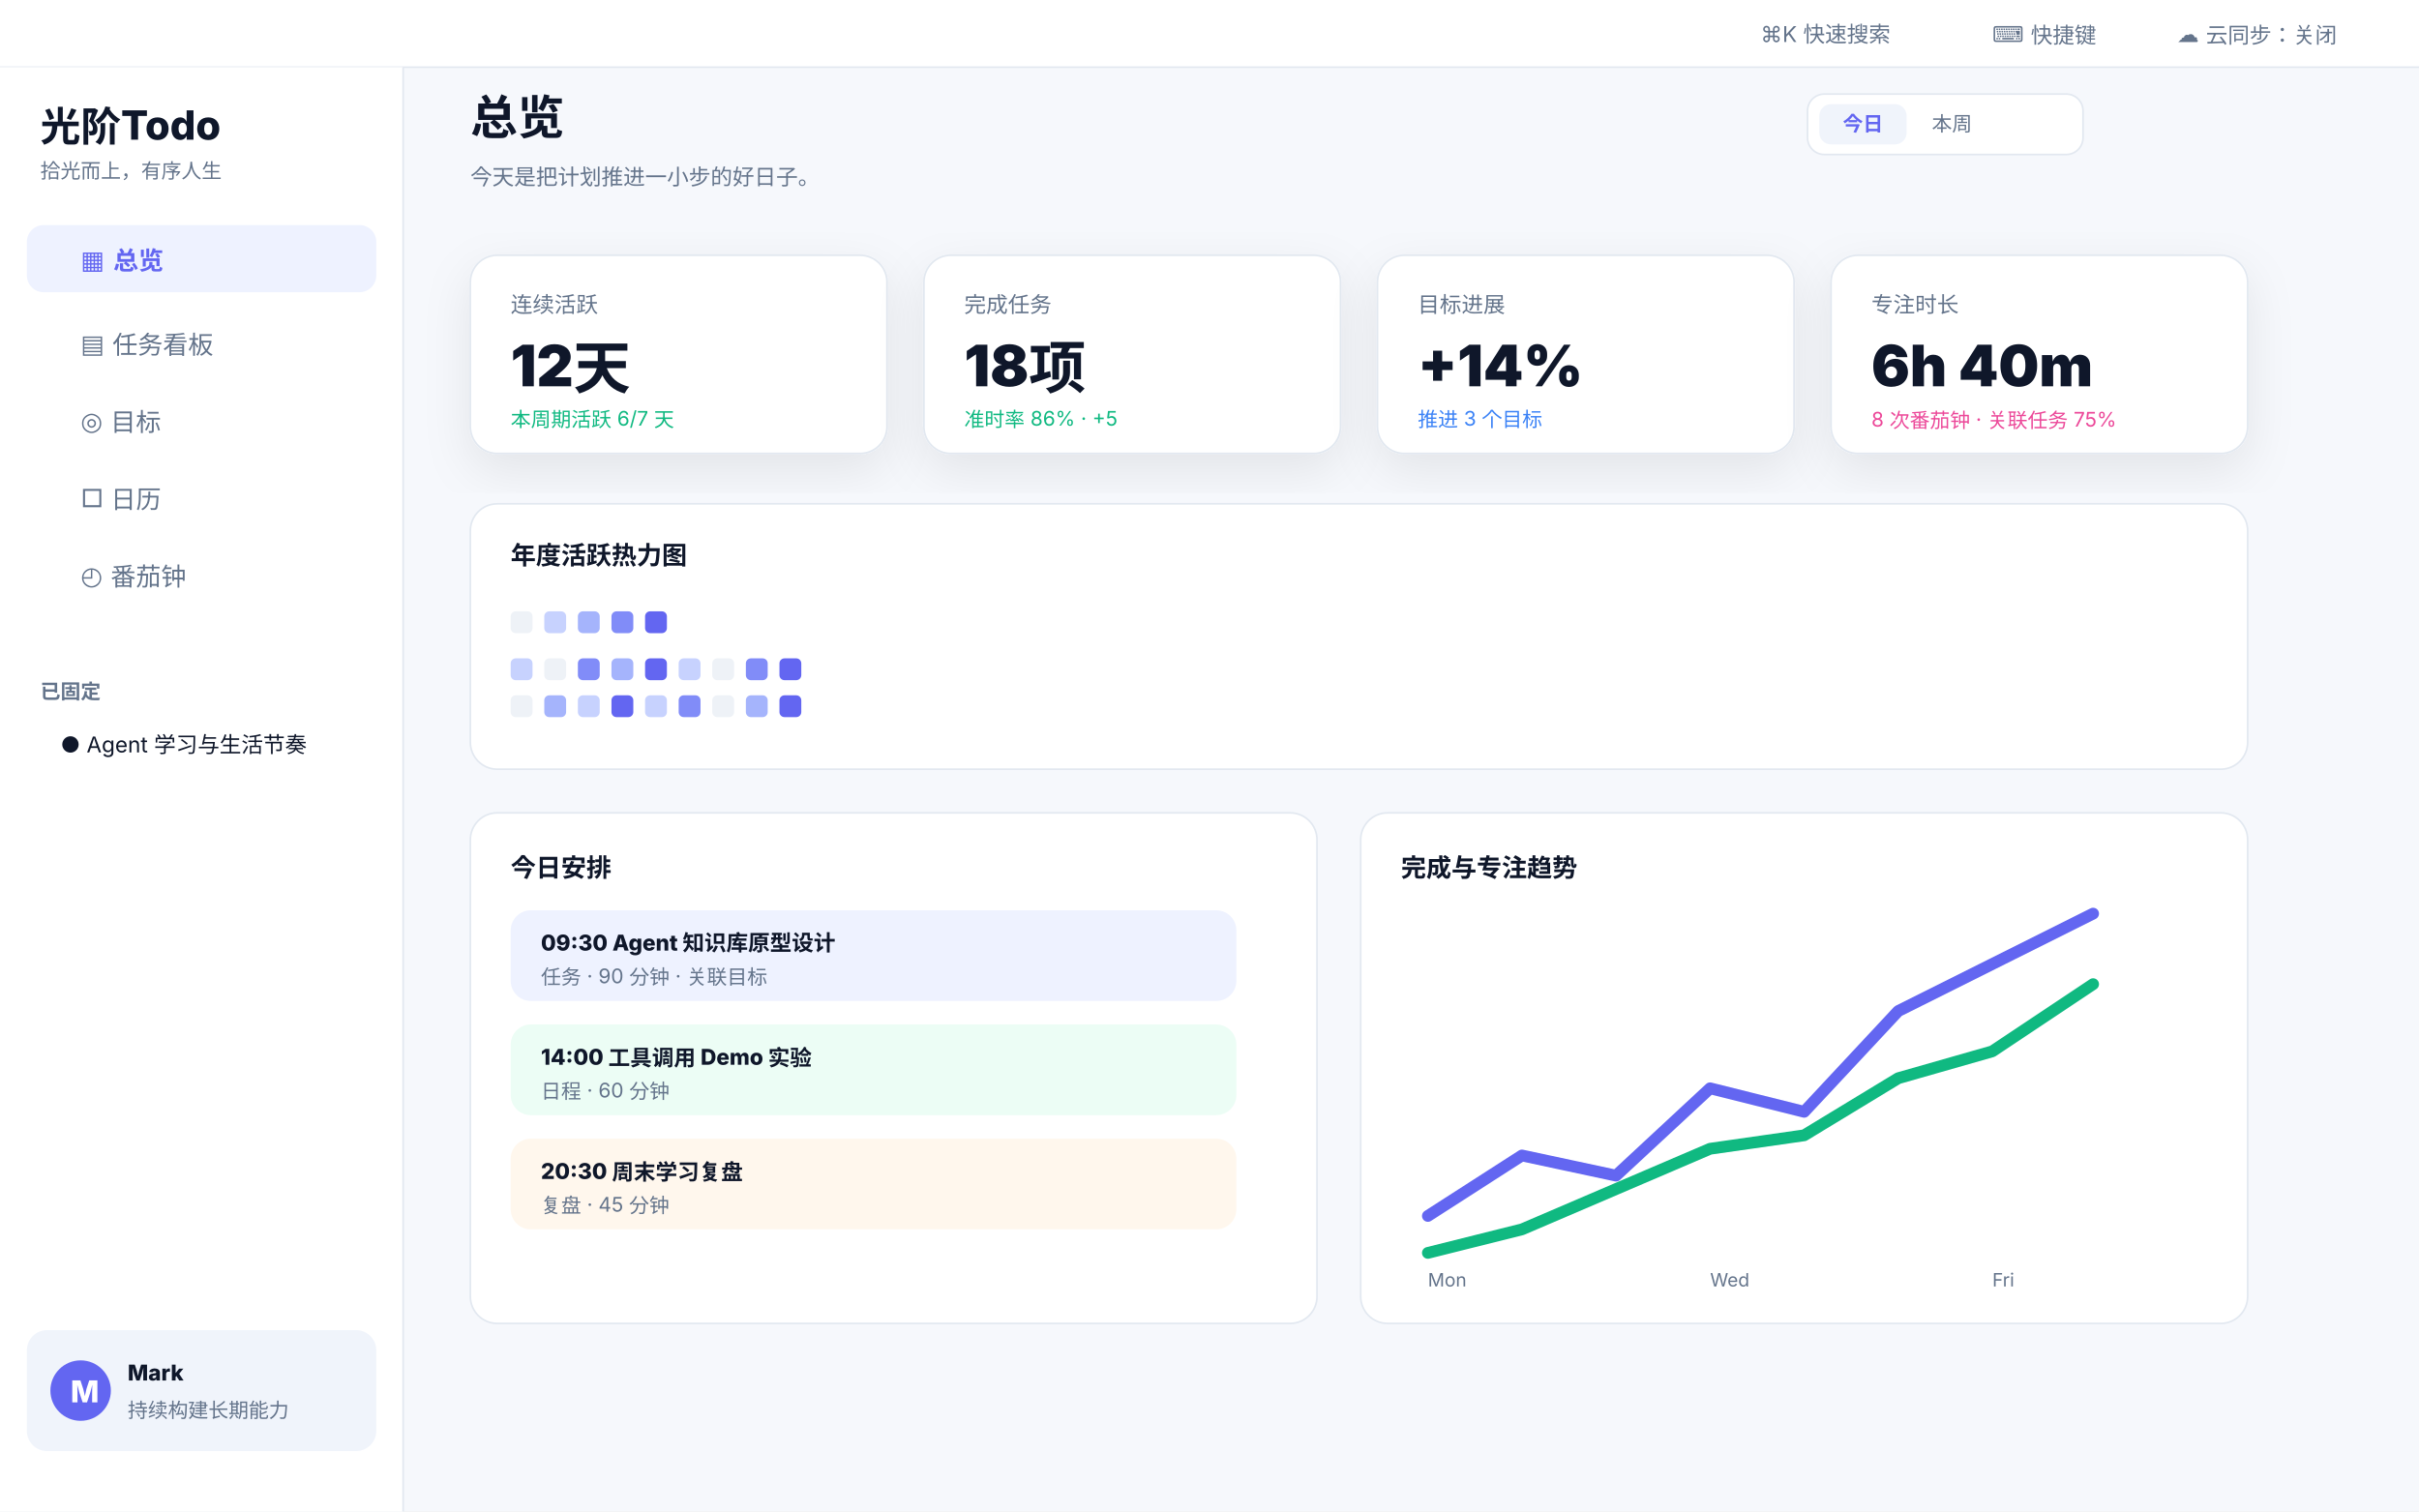
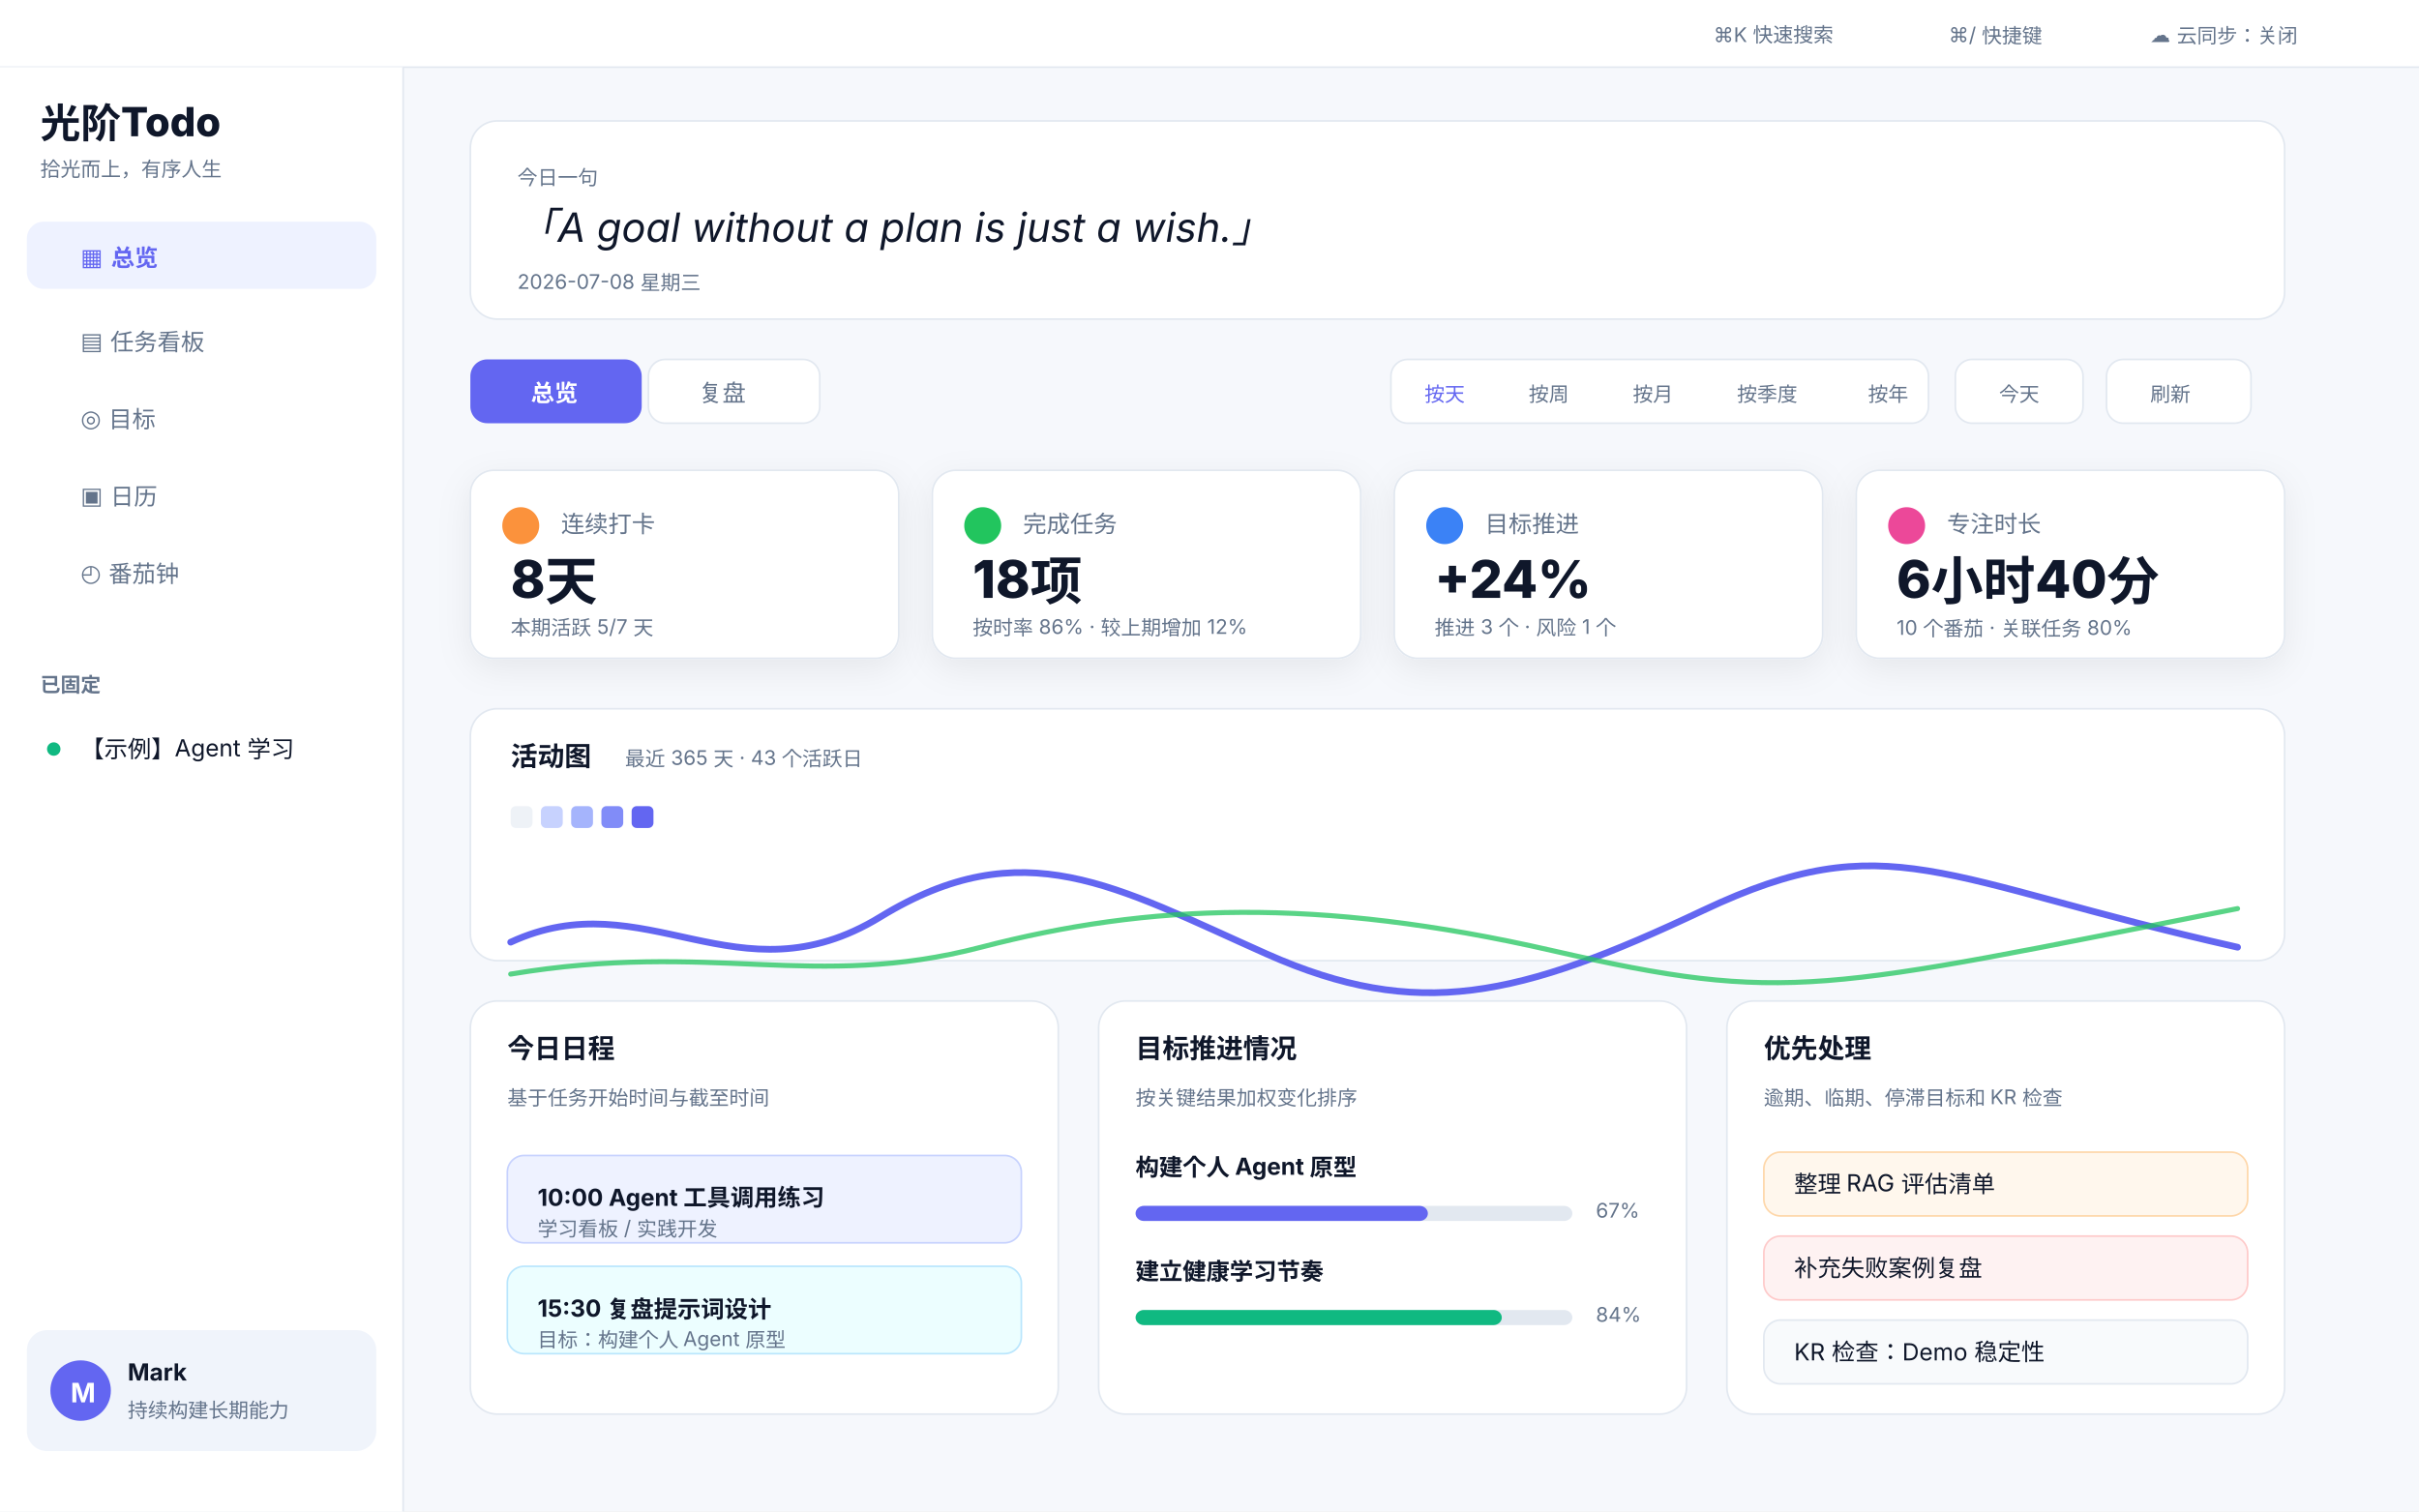
<svg xmlns="http://www.w3.org/2000/svg" viewBox="0 0 1440 900">
  <defs>
    <filter id="shadow" x="-20%" y="-20%" width="140%" height="140%">
-       <feDropShadow dx="0" dy="10" stdDeviation="14" flood-color="#0f172a" flood-opacity=".08" />
+       <feDropShadow dx="0" dy="6" stdDeviation="10" flood-color="#0f172a" flood-opacity=".07" />
    </filter>
    <style>
-       .t{font-family:Inter,"Segoe UI",Arial,sans-serif}.muted{fill:#64748b}.text{fill:#0f172a}.card{fill:#fff;stroke:#e2e8f0}.soft{fill:#f0f4fb}.primary{fill:#6366f1}.small{font-size:13px}.label{font-size:15px}.h{font-size:28px;font-weight:800}.b{font-weight:800}
+       .t{font-family:Inter,"Segoe UI",Arial,sans-serif}.muted{fill:#64748b}.text{fill:#0f172a}.card{fill:#fff;stroke:#e2e8f0}.soft{fill:#f0f4fb}.primary{fill:#6366f1}.b{font-weight:700}.sb{font-weight:600}.xs{font-size:12px}.sm{font-size:14px}.md{font-size:16px}.h{font-size:28px;font-weight:700}.chip{fill:#eef2ff;stroke:#c7d2fe}
    </style>
  </defs>
  <rect width="1440" height="900" fill="#f6f8fc" />
-   <rect x="0" y="0" width="1440" height="40" fill="#fff" />
-   <line x1="0" y1="40" x2="1440" y2="40" stroke="#e2e8f0" />
-   <text x="1048" y="25" class="t small muted">⌘K  快速搜索</text>
-   <text x="1186" y="25" class="t small muted">⌨ 快捷键</text>
-   <text x="1296" y="25" class="t small muted">☁ 云同步：关闭</text>
+   <rect width="1440" height="40" fill="#fff" />
+   <line y1="40" x2="1440" y2="40" stroke="#e2e8f0" />
+   <text x="1020" y="25" class="t xs muted">⌘K  快速搜索</text>
+   <text x="1160" y="25" class="t xs muted">⌘/  快捷键</text>
+   <text x="1280" y="25" class="t xs muted">☁ 云同步：关闭</text>
  <rect y="40" width="240" height="860" fill="#fff" />
  <line x1="240" y1="40" x2="240" y2="900" stroke="#e2e8f0" />
-   <text x="24" y="84" class="t" font-size="24" font-weight="800" fill="#0f172a">光阶Todo</text>
-   <text x="24" y="106" class="t" font-size="12" fill="#64748b">拾光而上，有序人生</text>
-   <rect x="16" y="134" width="208" height="40" rx="10" fill="#eef2ff" />
-   <text x="48" y="160" class="t label b" fill="#6366f1">▦  总览</text>
-   <text x="48" y="210" class="t label muted">▤  任务看板</text>
-   <text x="48" y="256" class="t label muted">◎  目标</text>
-   <text x="48" y="302" class="t label muted">□  日历</text>
-   <text x="48" y="348" class="t label muted">◴  番茄钟</text>
-   <text x="24" y="416" class="t" font-size="12" font-weight="800" fill="#64748b">已固定</text>
-   <text x="36" y="448" class="t small text">●  Agent 学习与生活节奏</text>
+   <text x="24" y="82" class="t" font-size="24" font-weight="800" fill="#0f172a">光阶Todo</text>
+   <text x="24" y="105" class="t xs muted">拾光而上，有序人生</text>
+   <rect x="16" y="132" width="208" height="40" rx="10" fill="#eef2ff" />
+   <text x="48" y="158" class="t sm b" fill="#6366f1">▦ 总览</text>
+   <text x="48" y="208" class="t sm muted">▤ 任务看板</text>
+   <text x="48" y="254" class="t sm muted">◎ 目标</text>
+   <text x="48" y="300" class="t sm muted">▣ 日历</text>
+   <text x="48" y="346" class="t sm muted">◴ 番茄钟</text>
+   <text x="24" y="412" class="t xs b muted">已固定</text>
+   <circle cx="32" cy="446" r="4" fill="#10b981" />
+   <text x="48" y="451" class="t sm text">【示例】Agent 学习</text>
  <rect x="16" y="792" width="208" height="72" rx="12" fill="#f0f4fb" />
  <circle cx="48" cy="828" r="18" fill="#6366f1" />
-   <text x="42" y="835" class="t" font-size="18" font-weight="800" fill="#fff">M</text>
-   <text x="76" y="822" class="t small b text">Mark</text>
-   <text x="76" y="844" class="t" font-size="12" fill="#64748b">持续构建长期能力</text>
-   <g transform="translate(280 80)">
-     <text x="0" y="0" class="t h text">总览</text>
-     <text x="0" y="30" class="t small muted">今天是把计划推进一小步的好日子。</text>
-     <rect x="796" y="-24" width="164" height="36" rx="10" fill="#fff" stroke="#e2e8f0" />
-     <rect x="803" y="-18" width="52" height="24" rx="7" fill="#f0f4fb" />
-     <text x="817" y="-2" class="t" font-size="12" font-weight="800" fill="#6366f1">今日</text>
-     <text x="870" y="-2" class="t" font-size="12" fill="#64748b">本周</text>
-     <g transform="translate(0 72)">
-       <rect width="248" height="118" rx="16" class="card" filter="url(#shadow)" />
-       <text x="24" y="34" class="t small muted">连续活跃</text>
-       <text x="24" y="78" class="t" font-size="34" font-weight="900" fill="#0f172a">12天</text>
-       <text x="24" y="102" class="t" font-size="12" fill="#10b981">本周期活跃 6/7 天</text>
-       <rect x="270" width="248" height="118" rx="16" class="card" filter="url(#shadow)" />
-       <text x="294" y="34" class="t small muted">完成任务</text>
-       <text x="294" y="78" class="t" font-size="34" font-weight="900" fill="#0f172a">18项</text>
-       <text x="294" y="102" class="t" font-size="12" fill="#10b981">准时率 86% · +5</text>
-       <rect x="540" width="248" height="118" rx="16" class="card" filter="url(#shadow)" />
-       <text x="564" y="34" class="t small muted">目标进展</text>
-       <text x="564" y="78" class="t" font-size="34" font-weight="900" fill="#0f172a">+14%</text>
-       <text x="564" y="102" class="t" font-size="12" fill="#3b82f6">推进 3 个目标</text>
-       <rect x="810" width="248" height="118" rx="16" class="card" filter="url(#shadow)" />
-       <text x="834" y="34" class="t small muted">专注时长</text>
-       <text x="834" y="78" class="t" font-size="34" font-weight="900" fill="#0f172a">6h 40m</text>
-       <text x="834" y="102" class="t" font-size="12" fill="#ec4899">8 次番茄钟 · 关联任务 75%</text>
+   <text x="42" y="835" class="t md b" fill="#fff">M</text>
+   <text x="76" y="822" class="t sm b text">Mark</text>
+   <text x="76" y="844" class="t xs muted">持续构建长期能力</text>
+   <g transform="translate(280 72)">
+     <rect x="0" y="0" width="1080" height="118" rx="16" fill="#fff" stroke="#e2e8f0" />
+     <text x="28" y="38" class="t xs muted">今日一句</text>
+     <text x="28" y="72" class="t" font-size="24" font-style="italic" fill="#0f172a">「A goal without a plan is just a wish.」</text>
+     <text x="28" y="100" class="t xs muted">2026-07-08 星期三</text>
+     <g transform="translate(0 142)">
+       <rect width="102" height="38" rx="10" fill="#6366f1" />
+       <text x="36" y="25" class="t sm b" fill="#fff">总览</text>
+       <rect x="106" width="102" height="38" rx="10" fill="#fff" stroke="#e2e8f0" />
+       <text x="136" y="25" class="t sm muted">复盘</text>
+       <rect x="548" width="320" height="38" rx="10" fill="#fff" stroke="#e2e8f0" />
+       <text x="568" y="25" class="t xs" fill="#6366f1">按天</text>
+       <text x="630" y="25" class="t xs muted">按周</text>
+       <text x="692" y="25" class="t xs muted">按月</text>
+       <text x="754" y="25" class="t xs muted">按季度</text>
+       <text x="832" y="25" class="t xs muted">按年</text>
+       <rect x="884" width="76" height="38" rx="10" fill="#fff" stroke="#e2e8f0" />
+       <text x="910" y="25" class="t xs muted">今天</text>
+       <rect x="974" width="86" height="38" rx="10" fill="#fff" stroke="#e2e8f0" />
+       <text x="1000" y="25" class="t xs muted">刷新</text>
    </g>
-     <rect y="220" width="1058" height="158" rx="16" class="card" />
-     <text x="24" y="256" class="t label b text">年度活跃热力图</text>
-     <g transform="translate(24 284)">
+     <g transform="translate(0 208)">
      <g>
-         <rect x="0" y="0" width="13" height="13" rx="3" fill="#eef2f7" />
-         <rect x="20" y="0" width="13" height="13" rx="3" fill="#c7d2fe" />
-         <rect x="40" y="0" width="13" height="13" rx="3" fill="#a5b4fc" />
-         <rect x="60" y="0" width="13" height="13" rx="3" fill="#818cf8" />
-         <rect x="80" y="0" width="13" height="13" rx="3" fill="#6366f1" />
+         <rect width="255" height="112" rx="14" class="card" filter="url(#shadow)" />
+         <circle cx="30" cy="33" r="11" fill="#fb923c" />
+         <text x="54" y="37" class="t sm muted">连续打卡</text>
+         <text x="24" y="76" class="t" font-size="31" font-weight="800" fill="#0f172a">8天</text>
+         <text x="24" y="98" class="t xs muted">本期活跃 5/7 天</text>
      </g>
-       <g transform="translate(0 28)">
-         <rect width="13" height="13" rx="3" fill="#c7d2fe" />
-         <rect x="20" width="13" height="13" rx="3" fill="#eef2f7" />
-         <rect x="40" width="13" height="13" rx="3" fill="#818cf8" />
-         <rect x="60" width="13" height="13" rx="3" fill="#a5b4fc" />
-         <rect x="80" width="13" height="13" rx="3" fill="#6366f1" />
-         <rect x="100" width="13" height="13" rx="3" fill="#c7d2fe" />
-         <rect x="120" width="13" height="13" rx="3" fill="#eef2f7" />
-         <rect x="140" width="13" height="13" rx="3" fill="#818cf8" />
-         <rect x="160" width="13" height="13" rx="3" fill="#6366f1" />
-         <rect y="22" width="13" height="13" rx="3" fill="#eef2f7" />
-         <rect x="20" y="22" width="13" height="13" rx="3" fill="#a5b4fc" />
-         <rect x="40" y="22" width="13" height="13" rx="3" fill="#c7d2fe" />
-         <rect x="60" y="22" width="13" height="13" rx="3" fill="#6366f1" />
-         <rect x="80" y="22" width="13" height="13" rx="3" fill="#c7d2fe" />
-         <rect x="100" y="22" width="13" height="13" rx="3" fill="#818cf8" />
-         <rect x="120" y="22" width="13" height="13" rx="3" fill="#eef2f7" />
-         <rect x="140" y="22" width="13" height="13" rx="3" fill="#a5b4fc" />
-         <rect x="160" y="22" width="13" height="13" rx="3" fill="#6366f1" />
+       <g transform="translate(275 0)">
+         <rect width="255" height="112" rx="14" class="card" filter="url(#shadow)" />
+         <circle cx="30" cy="33" r="11" fill="#22c55e" />
+         <text x="54" y="37" class="t sm muted">完成任务</text>
+         <text x="24" y="76" class="t" font-size="31" font-weight="800" fill="#0f172a">18项</text>
+         <text x="24" y="98" class="t xs muted">按时率 86% · 较上期增加 12%</text>
+       </g>
+       <g transform="translate(550 0)">
+         <rect width="255" height="112" rx="14" class="card" filter="url(#shadow)" />
+         <circle cx="30" cy="33" r="11" fill="#3b82f6" />
+         <text x="54" y="37" class="t sm muted">目标推进</text>
+         <text x="24" y="76" class="t" font-size="31" font-weight="800" fill="#0f172a">+24%</text>
+         <text x="24" y="98" class="t xs muted">推进 3 个 · 风险 1 个</text>
+       </g>
+       <g transform="translate(825 0)">
+         <rect width="255" height="112" rx="14" class="card" filter="url(#shadow)" />
+         <circle cx="30" cy="33" r="11" fill="#ec4899" />
+         <text x="54" y="37" class="t sm muted">专注时长</text>
+         <text x="24" y="76" class="t" font-size="31" font-weight="800" fill="#0f172a">6小时40分</text>
+         <text x="24" y="98" class="t xs muted">10 个番茄 · 关联任务 80%</text>
      </g>
    </g>
-     <rect y="404" width="504" height="304" rx="16" class="card" />
-     <text x="24" y="442" class="t label b text">今日安排</text>
-     <rect x="24" y="462" width="432" height="54" rx="12" fill="#eef2ff" />
-     <text x="42" y="486" class="t small b text">09:30 Agent 知识库原型设计</text>
-     <text x="42" y="506" class="t" font-size="12" fill="#64748b">任务 · 90 分钟 · 关联目标</text>
-     <rect x="24" y="530" width="432" height="54" rx="12" fill="#ecfdf5" />
-     <text x="42" y="554" class="t small b text">14:00 工具调用 Demo 实验</text>
-     <text x="42" y="574" class="t" font-size="12" fill="#64748b">日程 · 60 分钟</text>
-     <rect x="24" y="598" width="432" height="54" rx="12" fill="#fff7ed" />
-     <text x="42" y="622" class="t small b text">20:30 周末学习复盘</text>
-     <text x="42" y="642" class="t" font-size="12" fill="#64748b">复盘 · 45 分钟</text>
-     <rect x="530" y="404" width="528" height="304" rx="16" class="card" />
-     <text x="554" y="442" class="t label b text">完成与专注趋势</text>
-     <g stroke-linecap="round" stroke-linejoin="round" fill="none">
-       <polyline points="570,644 626,608 682,620 738,568 794,582 850,522 906,494 966,464" stroke="#6366f1" stroke-width="7" />
-       <polyline points="570,666 626,652 682,628 738,604 794,596 850,562 906,546 966,506" stroke="#10b981" stroke-width="7" />
+     <g transform="translate(0 350)">
+       <rect width="1080" height="150" rx="16" class="card" />
+       <text x="24" y="34" class="t md b text">活动图</text>
+       <text x="92" y="34" class="t xs muted">最近 365 天 · 43 个活跃日</text>
+       <g transform="translate(24 58)">
+         <rect width="13" height="13" rx="3" fill="#eef2f7" />
+         <rect x="18" width="13" height="13" rx="3" fill="#c7d2fe" />
+         <rect x="36" width="13" height="13" rx="3" fill="#a5b4fc" />
+         <rect x="54" width="13" height="13" rx="3" fill="#818cf8" />
+         <rect x="72" width="13" height="13" rx="3" fill="#6366f1" />
+         <g transform="translate(0 26)">
+           <path d="M0 55 C80 18 135 92 220 40 S360 22 450 62 S600 88 710 36 S850 18 1028 58" fill="none" stroke="#6366f1" stroke-width="4" stroke-linecap="round" />
+           <path d="M0 74 C120 54 180 84 280 58 S480 28 620 60 S780 84 1028 35" fill="none" stroke="#22c55e" stroke-width="3" stroke-linecap="round" opacity=".75" />
+         </g>
+       </g>
    </g>
-     <g fill="#64748b" class="t" font-size="11">
-       <text x="570" y="686">Mon</text>
-       <text x="738" y="686">Wed</text>
-       <text x="906" y="686">Fri</text>
+     <g transform="translate(0 524)">
+       <g>
+         <rect width="350" height="246" rx="16" class="card" />
+         <text x="22" y="34" class="t md b text">今日日程</text>
+         <text x="22" y="62" class="t xs muted">基于任务开始时间与截至时间</text>
+         <rect x="22" y="92" width="306" height="52" rx="10" fill="#eef2ff" stroke="#c7d2fe" />
+         <text x="40" y="122" class="t sm b text">10:00 Agent 工具调用练习</text>
+         <text x="40" y="140" class="t xs muted">学习看板 / 实践开发</text>
+         <rect x="22" y="158" width="306" height="52" rx="10" fill="#ecfeff" stroke="#bae6fd" />
+         <text x="40" y="188" class="t sm b text">15:30 复盘提示词设计</text>
+         <text x="40" y="206" class="t xs muted">目标：构建个人 Agent 原型</text>
+       </g>
+       <g transform="translate(374 0)">
+         <rect width="350" height="246" rx="16" class="card" />
+         <text x="22" y="34" class="t md b text">目标推进情况</text>
+         <text x="22" y="62" class="t xs muted">按关键结果加权变化排序</text>
+         <text x="22" y="104" class="t sm b text">构建个人 Agent 原型</text>
+         <rect x="22" y="122" width="260" height="9" rx="5" fill="#e2e8f0" />
+         <rect x="22" y="122" width="174" height="9" rx="5" fill="#6366f1" />
+         <text x="296" y="129" class="t xs muted">67%</text>
+         <text x="22" y="166" class="t sm b text">建立健康学习节奏</text>
+         <rect x="22" y="184" width="260" height="9" rx="5" fill="#e2e8f0" />
+         <rect x="22" y="184" width="218" height="9" rx="5" fill="#10b981" />
+         <text x="296" y="191" class="t xs muted">84%</text>
+       </g>
+       <g transform="translate(748 0)">
+         <rect width="332" height="246" rx="16" class="card" />
+         <text x="22" y="34" class="t md b text">优先处理</text>
+         <text x="22" y="62" class="t xs muted">逾期、临期、停滞目标和 KR 检查</text>
+         <rect x="22" y="90" width="288" height="38" rx="10" fill="#fff7ed" stroke="#fed7aa" />
+         <text x="40" y="114" class="t sm text">整理 RAG 评估清单</text>
+         <rect x="22" y="140" width="288" height="38" rx="10" fill="#fef2f2" stroke="#fecaca" />
+         <text x="40" y="164" class="t sm text">补充失败案例复盘</text>
+         <rect x="22" y="190" width="288" height="38" rx="10" fill="#f8fafc" stroke="#e2e8f0" />
+         <text x="40" y="214" class="t sm text">KR 检查：Demo 稳定性</text>
+       </g>
    </g>
  </g>
</svg>
